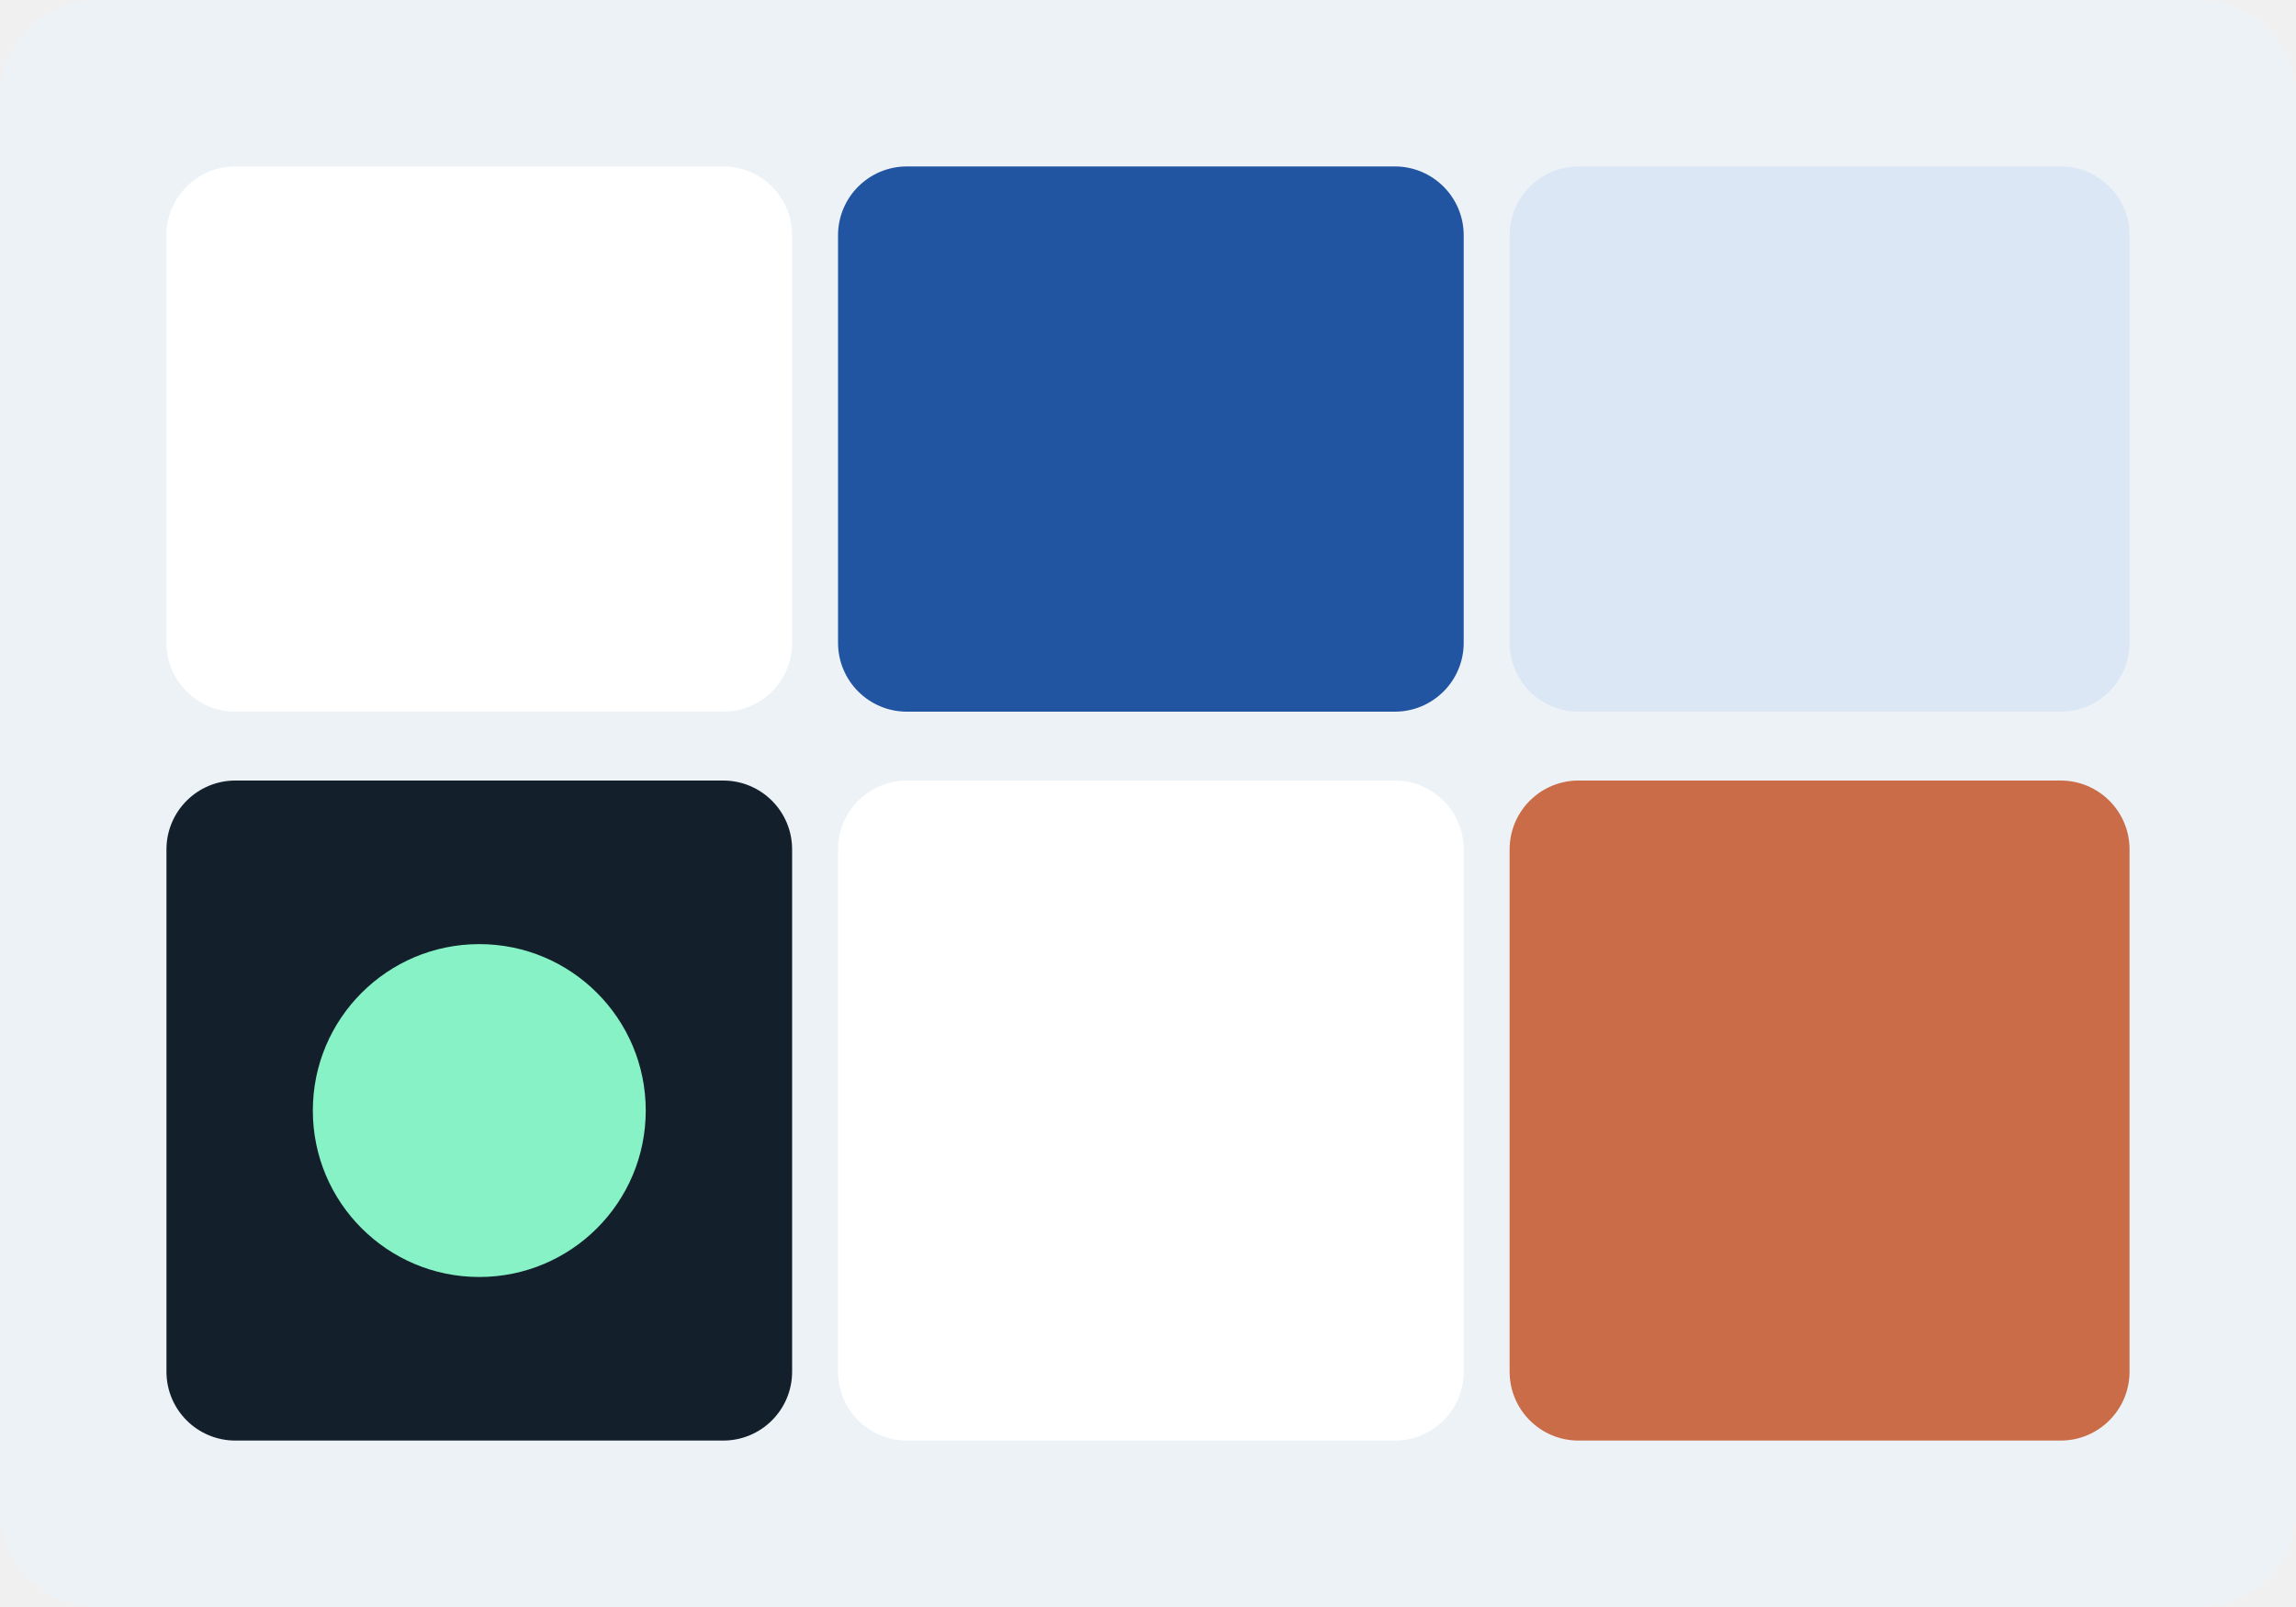
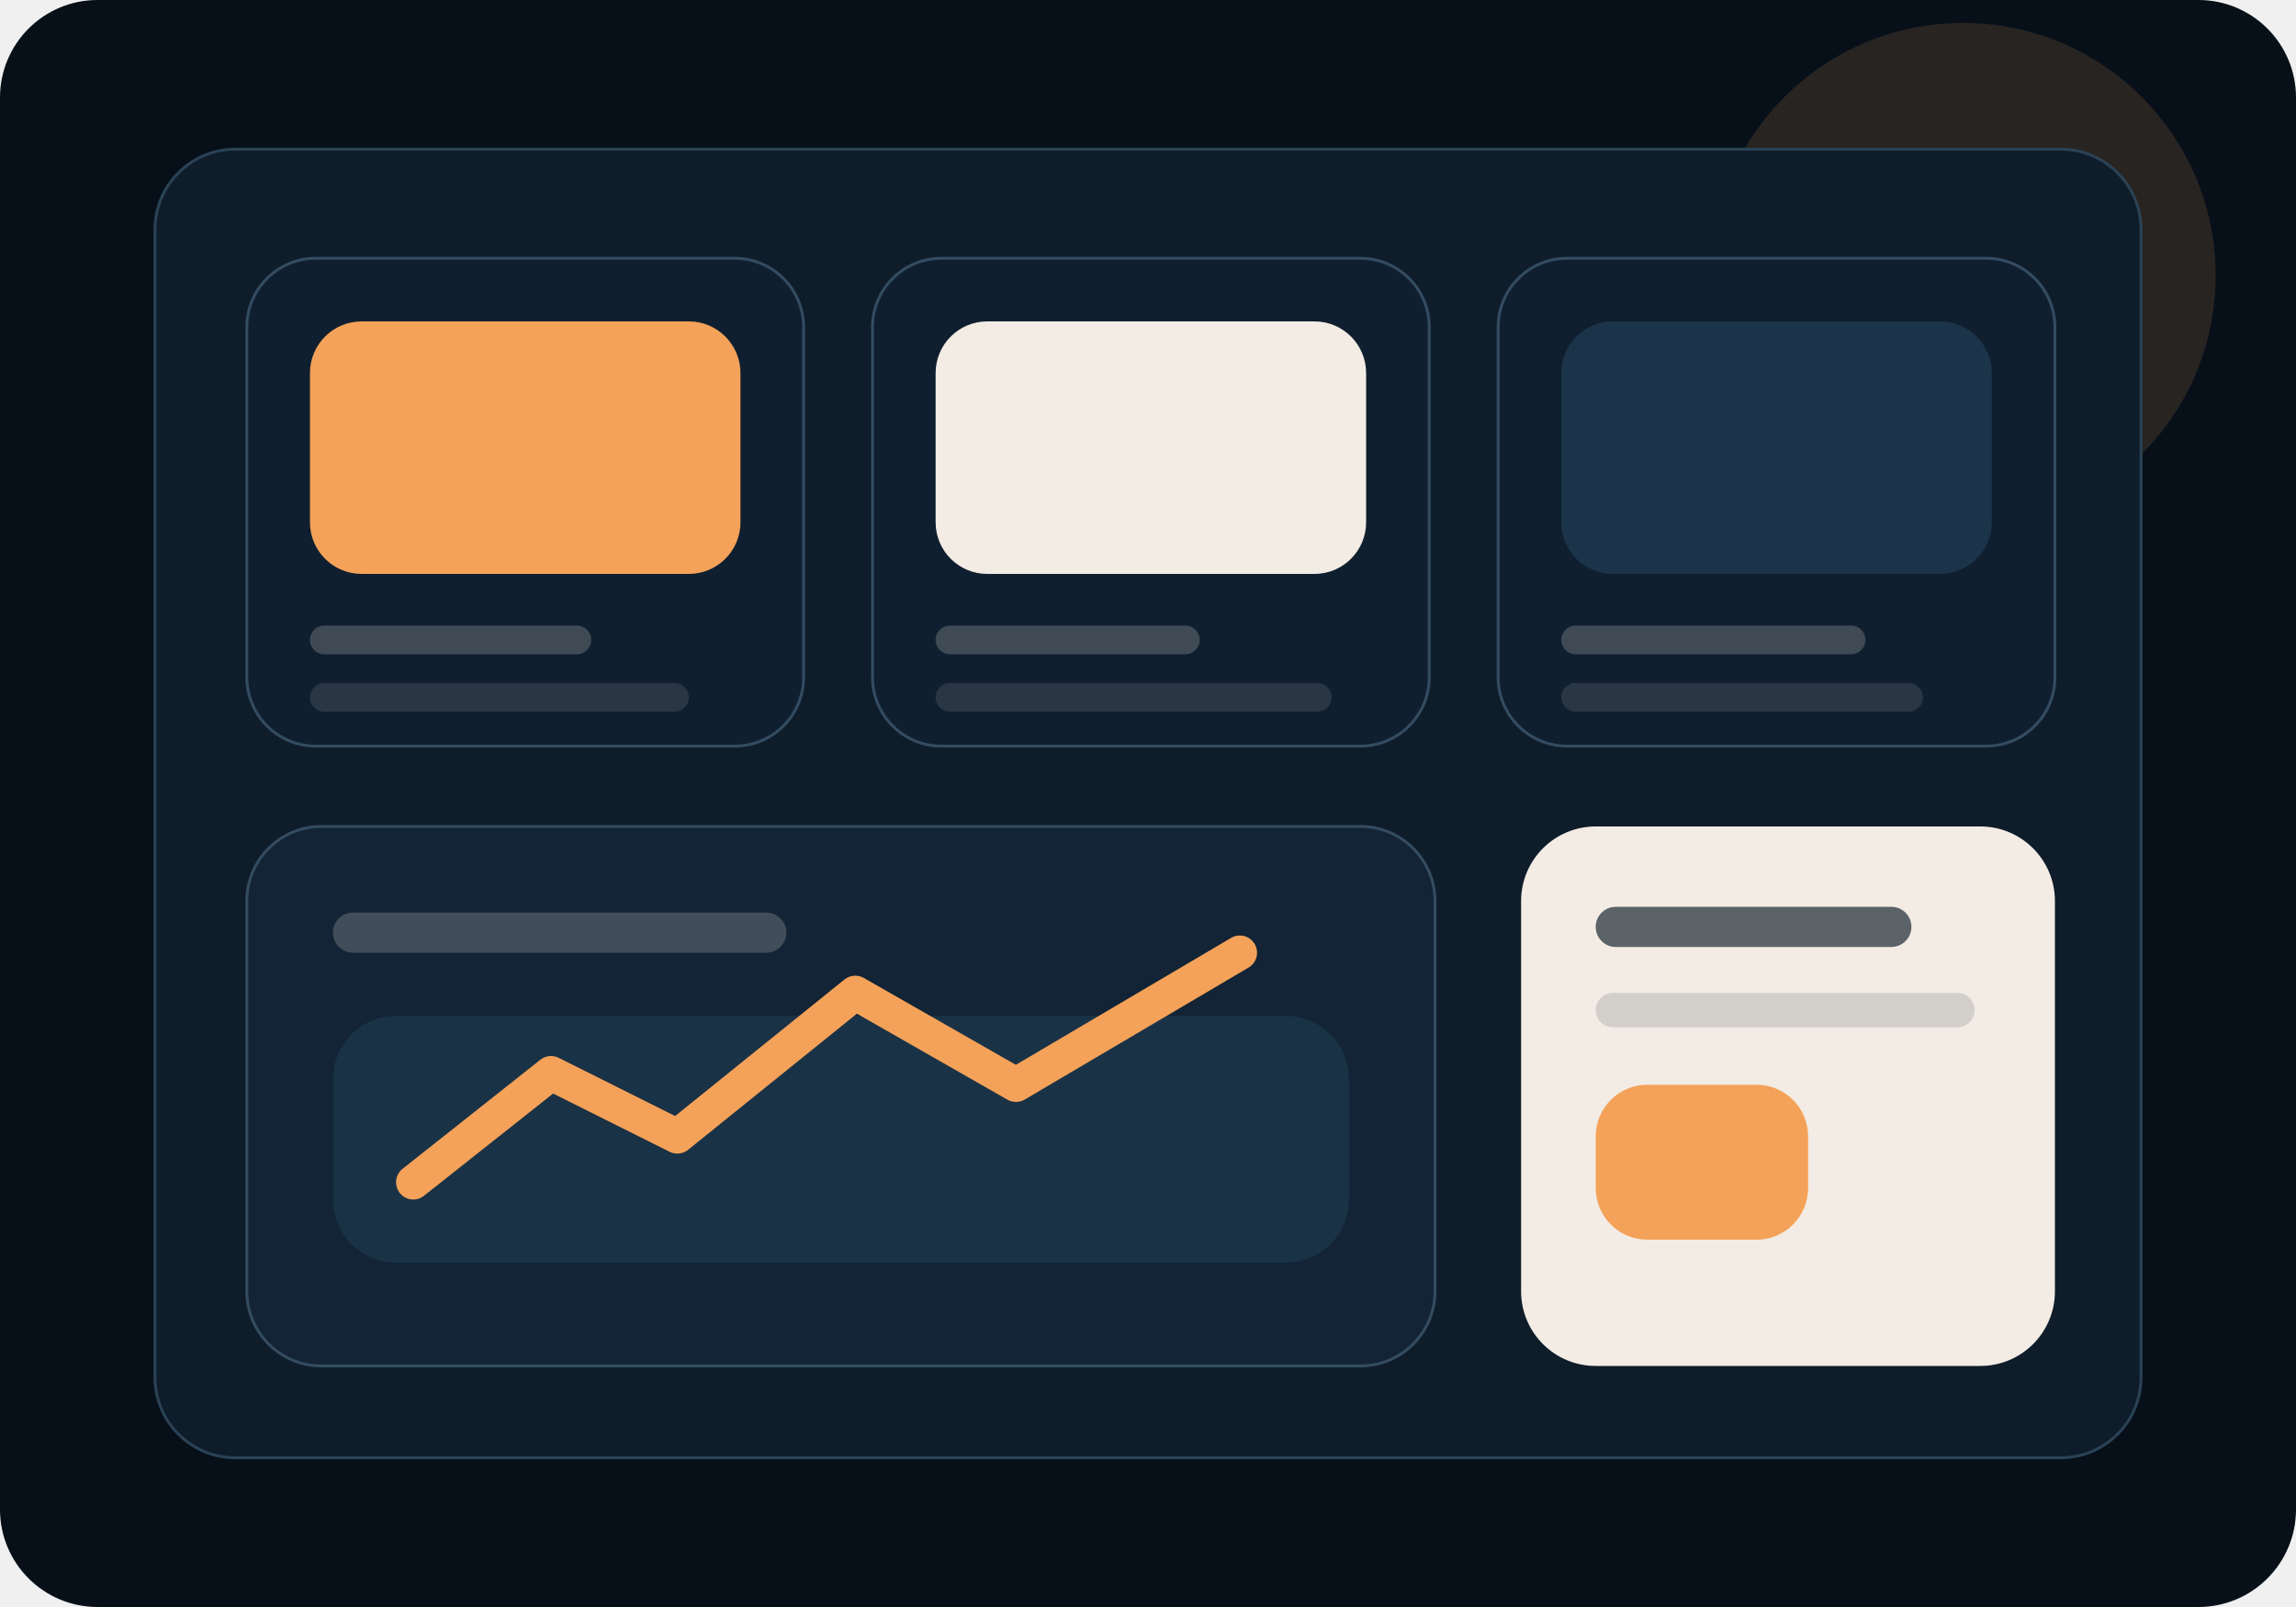
<svg xmlns="http://www.w3.org/2000/svg" width="800" height="560" viewBox="0 0 800 560" fill="none">
-   <rect width="800" height="560" rx="34" fill="#EDF2F7" />
-   <rect x="58" y="58" width="218" height="190" rx="24" fill="#FFFFFF" />
-   <rect x="292" y="58" width="218" height="190" rx="24" fill="#2155A1" />
-   <rect x="526" y="58" width="216" height="190" rx="24" fill="#DCE7F5" />
-   <rect x="58" y="272" width="218" height="230" rx="24" fill="#13202B" />
-   <rect x="292" y="272" width="218" height="230" rx="24" fill="#FFFFFF" />
-   <rect x="526" y="272" width="216" height="230" rx="24" fill="#C96C47" />
-   <circle cx="167" cy="387" r="58" fill="#86F2C6" />
+   <rect width="800" height="560" rx="34" fill="#071019" />
+   <circle cx="684" cy="96" r="88" fill="#F4A259" fill-opacity="0.14" />
+   <rect x="54" y="52" width="692" height="456" rx="28" fill="#0F1C2A" stroke="#2A4255" />
+   <rect x="86" y="90" width="194" height="170" rx="24" fill="#101F2F" stroke="#334C61" />
+   <rect x="108" y="112" width="150" height="88" rx="18" fill="#F4A259" />
+   <rect x="108" y="218" width="98" height="10" rx="5" fill="#E9E3DB" fill-opacity="0.22" />
+   <rect x="108" y="238" width="132" height="10" rx="5" fill="#E9E3DB" fill-opacity="0.12" />
+   <rect x="304" y="90" width="194" height="170" rx="24" fill="#101F2F" stroke="#334C61" />
+   <rect x="326" y="112" width="150" height="88" rx="18" fill="#F2ECE4" />
+   <rect x="326" y="218" width="92" height="10" rx="5" fill="#E9E3DB" fill-opacity="0.22" />
+   <rect x="326" y="238" width="138" height="10" rx="5" fill="#E9E3DB" fill-opacity="0.12" />
+   <rect x="522" y="90" width="194" height="170" rx="24" fill="#101F2F" stroke="#334C61" />
+   <rect x="544" y="112" width="150" height="88" rx="18" fill="#1B344A" />
+   <rect x="544" y="218" width="106" height="10" rx="5" fill="#E9E3DB" fill-opacity="0.22" />
+   <rect x="544" y="238" width="126" height="10" rx="5" fill="#E9E3DB" fill-opacity="0.12" />
+   <rect x="86" y="288" width="414" height="188" rx="26" fill="#122435" stroke="#334C61" />
+   <rect x="116" y="318" width="158" height="14" rx="7" fill="#E9E3DB" fill-opacity="0.22" />
+   <rect x="116" y="354" width="354" height="86" rx="22" fill="#1A3246" />
+   <path d="M144 412L192 374L236 396L298 346L354 378L432 332" stroke="#F4A259" stroke-width="12" stroke-linecap="round" stroke-linejoin="round" />
+   <rect x="530" y="288" width="186" height="188" rx="26" fill="#F2ECE4" />
+   <rect x="556" y="316" width="110" height="14" rx="7" fill="#0D1A28" fill-opacity="0.66" />
+   <rect x="556" y="346" width="132" height="12" rx="6" fill="#0D1A28" fill-opacity="0.14" />
+   <rect x="556" y="378" width="74" height="54" rx="18" fill="#F4A259" />
</svg>
